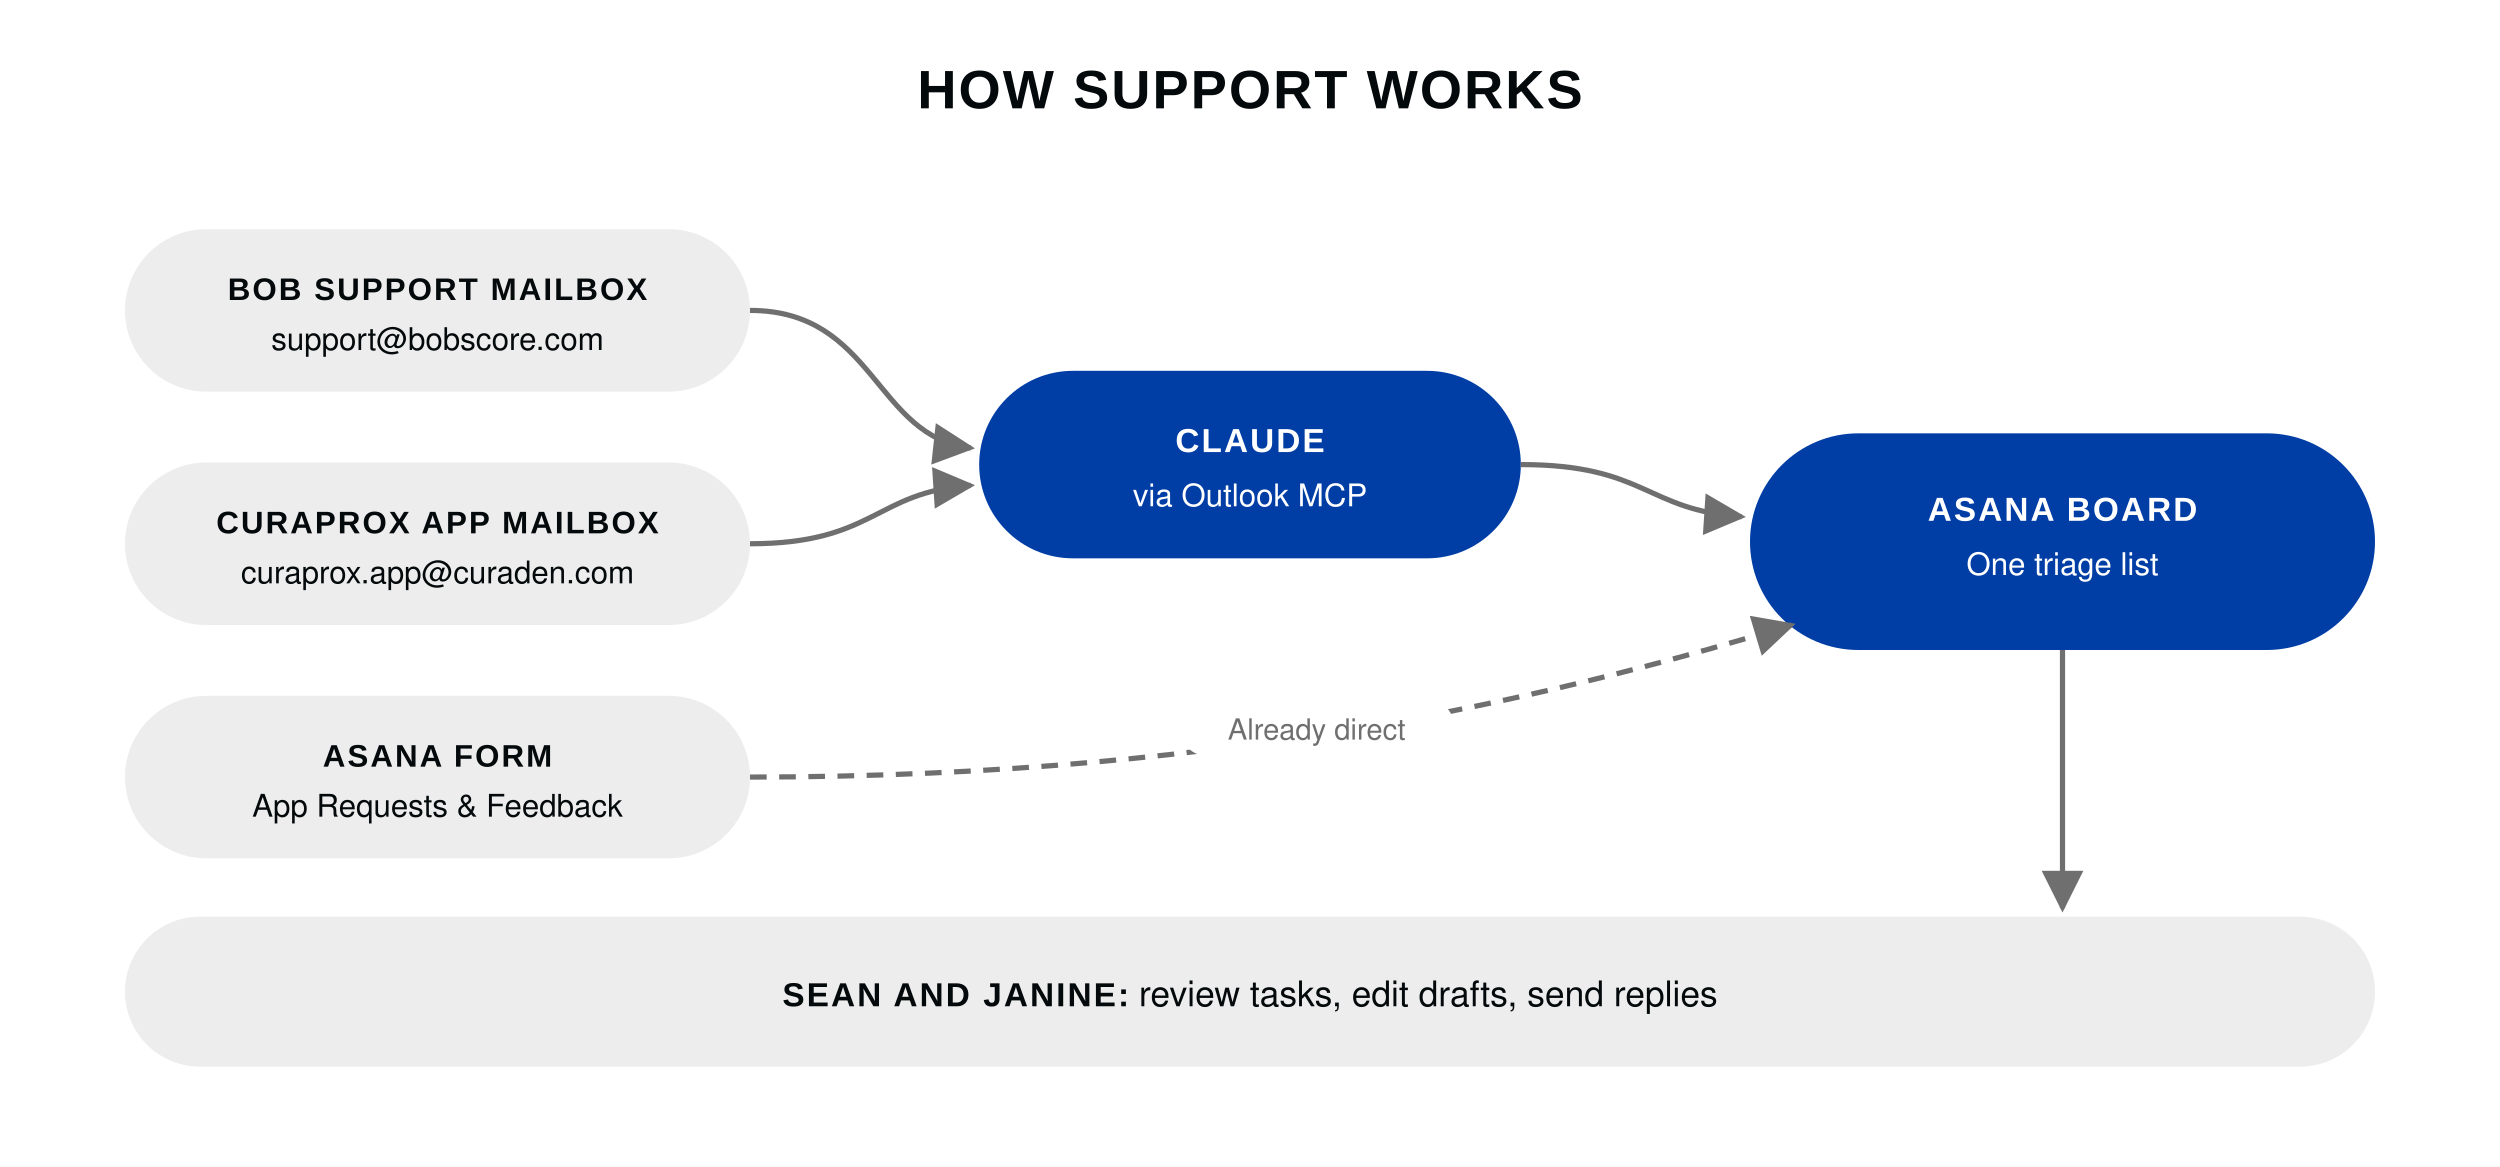
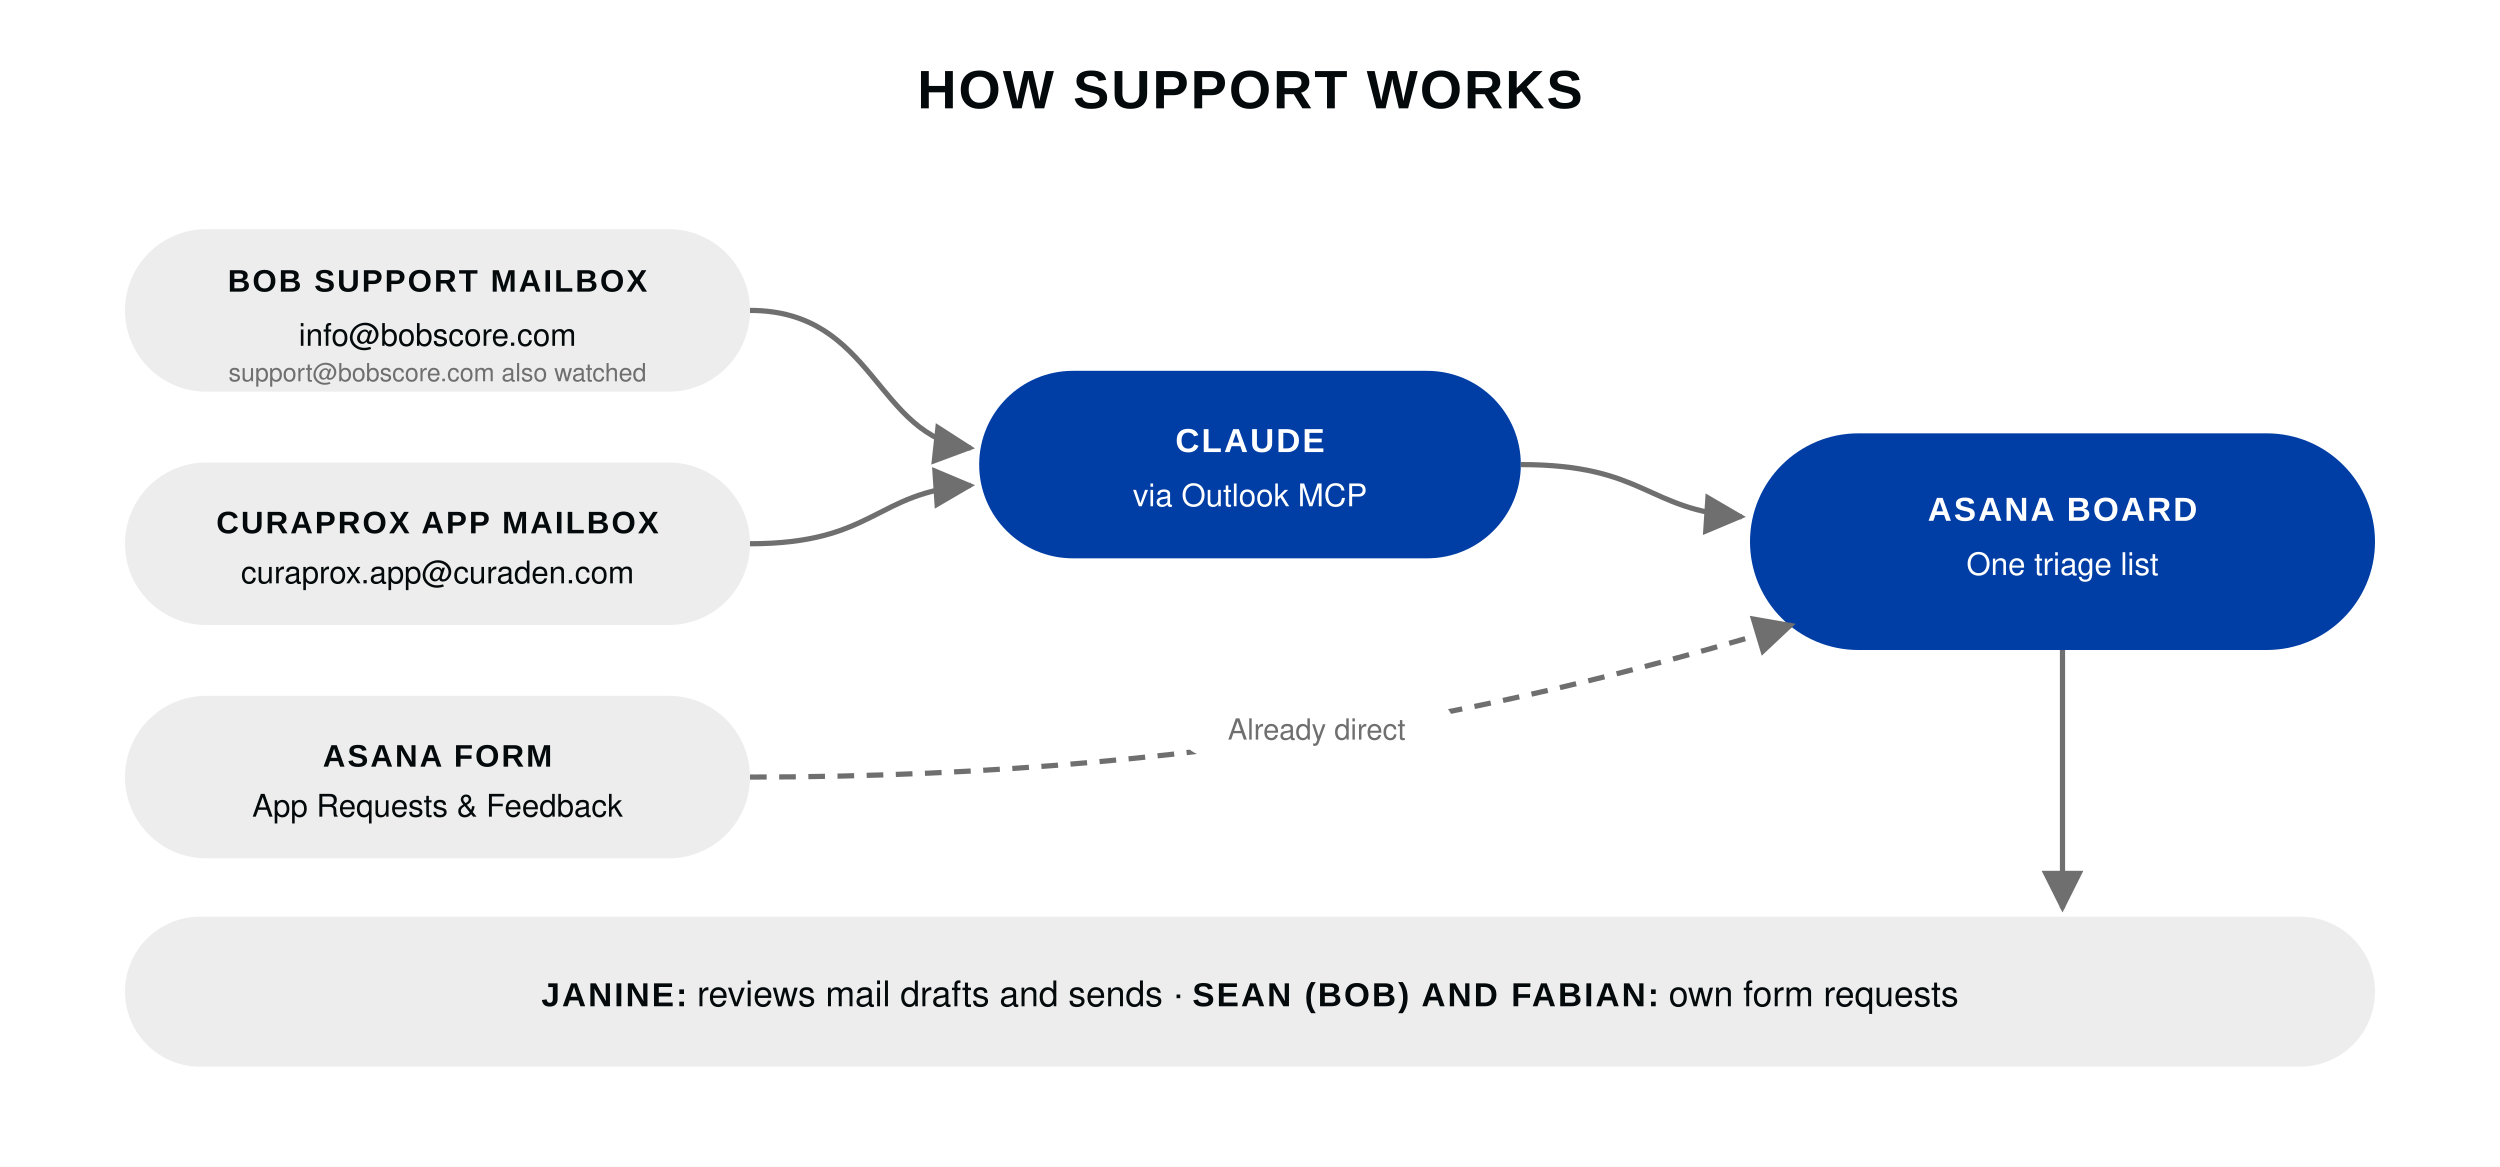
<svg xmlns="http://www.w3.org/2000/svg" width="1200" height="560" viewBox="0 0 1200 560">
  <style>
    .h{font-family:"Futura LT Pro","Futura","Century Gothic",Arial,sans-serif;font-weight:700;text-transform:uppercase;letter-spacing:1px}
    .l{font-family:"Info Display Pro","Helvetica Neue",Helvetica,Arial,sans-serif}
  </style>
  <rect width="1200" height="560" fill="#FFFFFF" />
  <text x="600" y="52" text-anchor="middle" class="h" font-size="26" fill="#04090B">HOW SUPPORT WORKS</text>
  <defs>
    <marker id="a" viewBox="0 0 10 10" refX="9" refY="5" markerWidth="8" markerHeight="8" orient="auto-start-reverse">
      <path d="M0,0 L10,5 L0,10 z" fill="#706F6F" />
    </marker>
  </defs>
  <rect x="60" y="110" width="300" height="78" rx="39" fill="#EDEDED" />
-   <text x="210" y="144" text-anchor="middle" class="h" font-size="15" fill="#04090B">BOB SUPPORT MAILBOX</text>
-   <text x="210" y="168" text-anchor="middle" class="l" font-size="15" fill="#04090B">support@bobscore.com</text>
+   <text x="210" y="140" text-anchor="middle" class="h" font-size="15" fill="#04090B">BOB SUPPORT MAILBOX</text>
+   <text x="210" y="166" text-anchor="middle" class="l" font-size="15" fill="#04090B">info@bobscore.com</text>
+   <text x="210" y="183" text-anchor="middle" class="l" font-size="12" fill="#706F6F">support@bobscore.com also watched</text>
  <rect x="60" y="222" width="300" height="78" rx="39" fill="#EDEDED" />
  <text x="210" y="256" text-anchor="middle" class="h" font-size="15" fill="#04090B">CURAPROX APP MAILBOX</text>
  <text x="210" y="280" text-anchor="middle" class="l" font-size="15" fill="#04090B">curaprox.app@curaden.com</text>
  <rect x="60" y="334" width="300" height="78" rx="39" fill="#EDEDED" />
  <text x="210" y="368" text-anchor="middle" class="h" font-size="15" fill="#04090B">ASANA FORM</text>
  <text x="210" y="392" text-anchor="middle" class="l" font-size="15" fill="#04090B">App Requests &amp; Feedback</text>
  <rect x="470" y="178" width="260" height="90" rx="45" fill="#003DA5" />
  <text x="600" y="217" text-anchor="middle" class="h" font-size="16" fill="#FFFFFF">CLAUDE</text>
  <text x="600" y="243" text-anchor="middle" class="l" font-size="15" fill="#FFFFFF">via Outlook MCP</text>
  <rect x="840" y="208" width="300" height="104" rx="52" fill="#003DA5" />
  <text x="990" y="250" text-anchor="middle" class="h" font-size="16" fill="#FFFFFF">ASANA BOARD</text>
  <text x="990" y="276" text-anchor="middle" class="l" font-size="15" fill="#FFFFFF">One triage list</text>
  <path d="M360,149 C420,149 420,210 466,215" fill="none" stroke="#706F6F" stroke-width="2.5" marker-end="url(#a)" />
  <path d="M360,261 C420,261 420,236 466,233" fill="none" stroke="#706F6F" stroke-width="2.5" marker-end="url(#a)" />
  <path d="M730,223 C790,223 790,245 836,248" fill="none" stroke="#706F6F" stroke-width="2.5" marker-end="url(#a)" />
  <path d="M360,373 C600,373 760,330 860,300" fill="none" stroke="#706F6F" stroke-width="2.5" stroke-dasharray="8 6" marker-end="url(#a)" />
  <rect x="566" y="335" width="132" height="28" rx="14" fill="#FFFFFF" />
  <text x="632" y="355" text-anchor="middle" class="l" font-size="14" fill="#706F6F">Already direct</text>
  <path d="M990,312 L990,436" fill="none" stroke="#706F6F" stroke-width="2.5" marker-end="url(#a)" />
  <rect x="60" y="440" width="1080" height="72" rx="36" fill="#EDEDED" />
  <text x="600" y="483" text-anchor="middle" class="l" font-size="17" fill="#04090B">
-     <tspan class="h" font-size="16">SEAN AND JANINE:</tspan> review tasks, edit drafts, send replies</text>
+     <tspan class="h" font-size="16">JANINE:</tspan> reviews mail drafts and sends · <tspan class="h" font-size="16">SEAN (BOB) AND FABIAN:</tspan> own form requests</text>
</svg>
